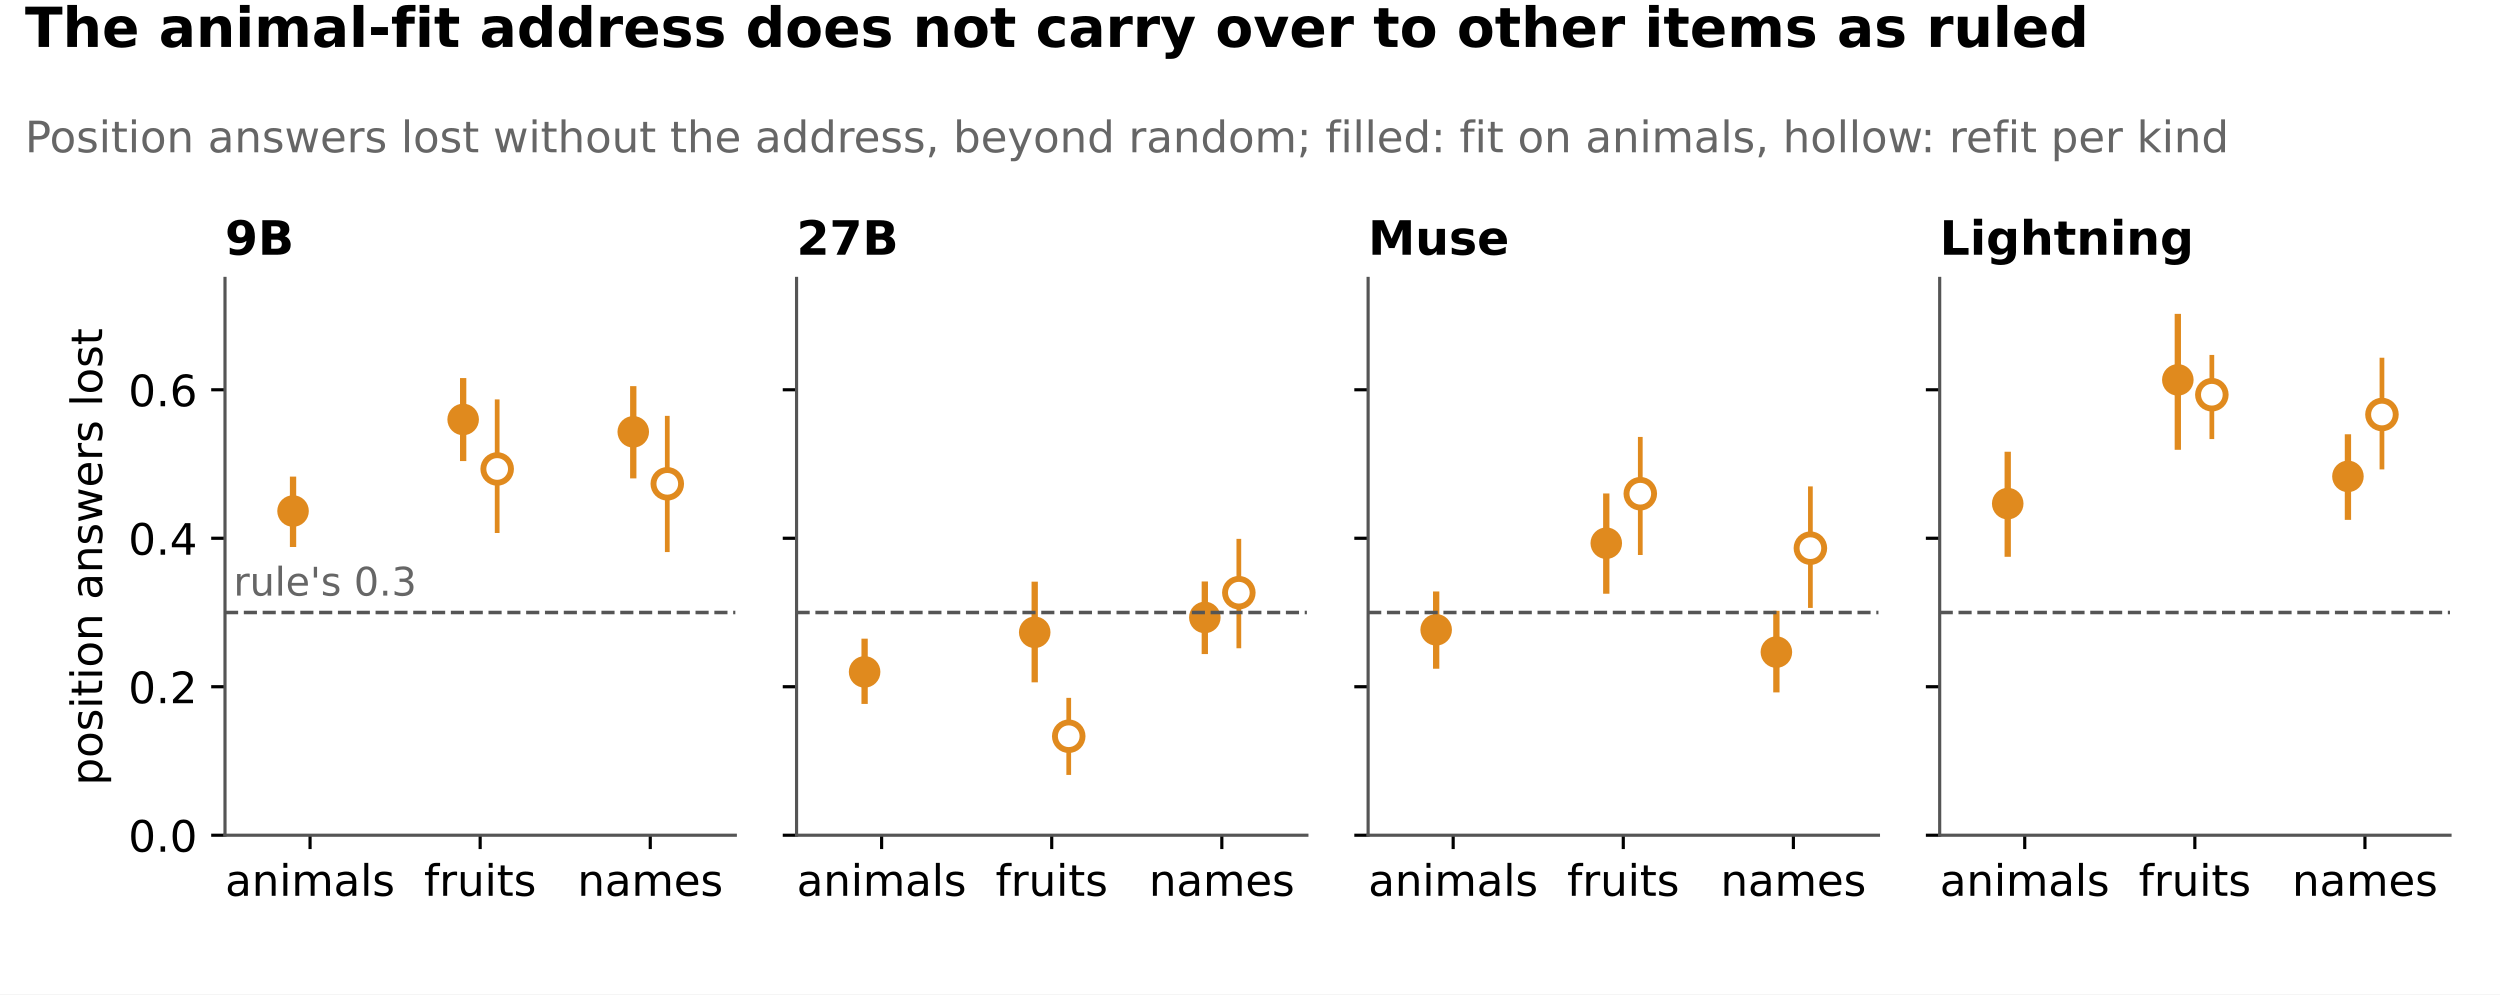
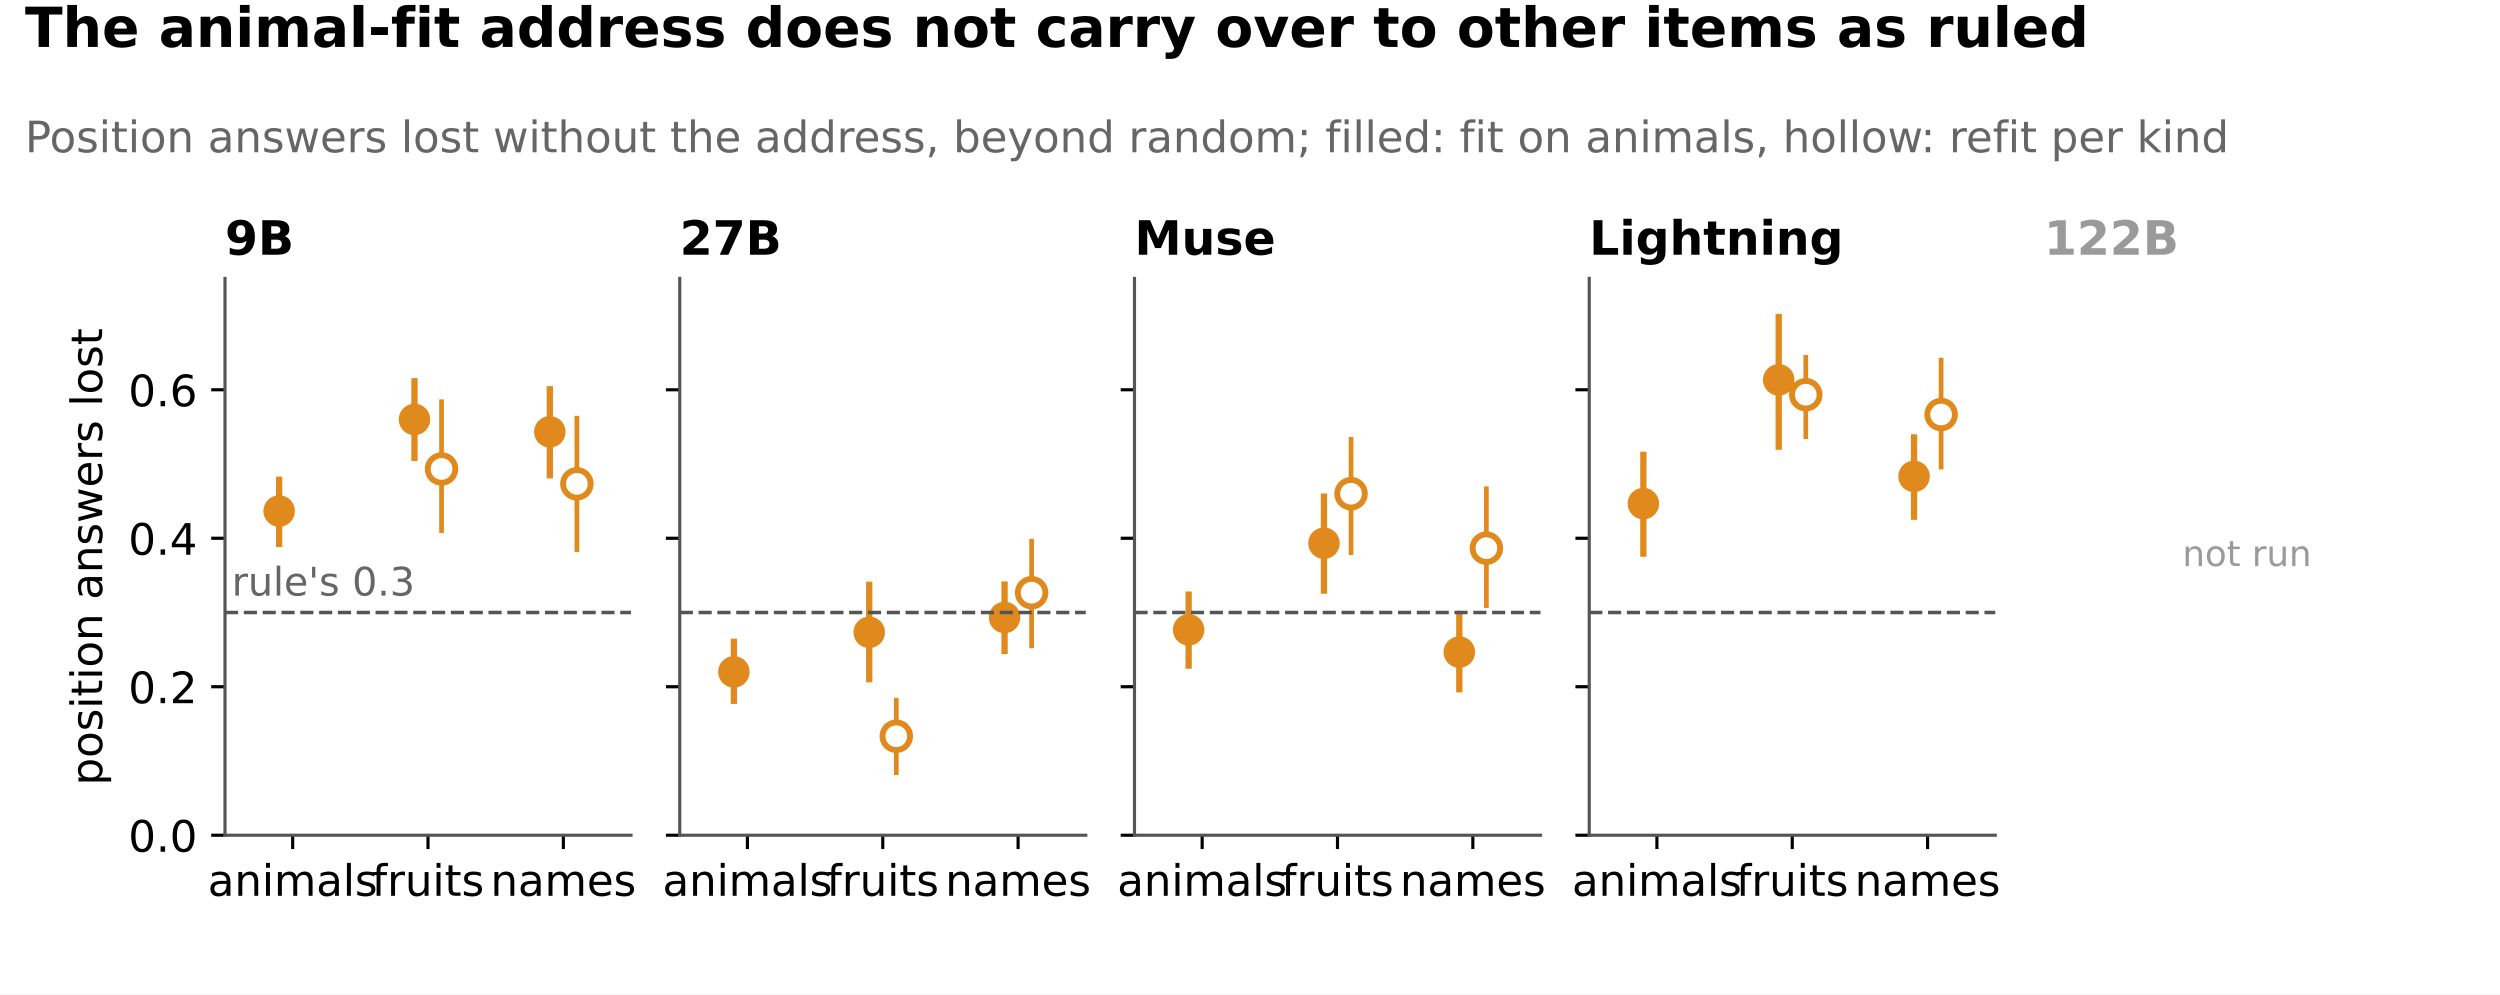
<svg xmlns="http://www.w3.org/2000/svg" xmlns:xlink="http://www.w3.org/1999/xlink" width="633.6pt" height="252pt" viewBox="0 0 633.6 252" version="1.1">
  <defs>
    <style type="text/css">*{stroke-linejoin: round; stroke-linecap: butt}</style>
  </defs>
  <g id="figure_1">
    <g id="patch_1">
      <path d="M 0 252  L 633.6 252  L 633.6 0  L 0 0  z " style="fill: #ffffff" />
    </g>
    <g id="axes_1">
      <g id="patch_2">
-         <path d="M 57.024 211.68  L 186.36 211.68  L 186.36 70.56  L 57.024 70.56  z " style="fill: #ffffff" />
+         <path d="M 57.024 211.68  L 159.926 211.68  L 159.926 70.56  L 57.024 70.56  z " style="fill: #ffffff" />
      </g>
      <g id="matplotlib.axis_1">
        <g id="xtick_1">
          <g id="line2d_1">
            <defs>
-               <path id="mdbc4433625" d="M 0 0  L 0 3.5  " style="stroke: #000000; stroke-width: 0.8" />
+               <path id="maf447f4255" d="M 0 0  L 0 3.5  " style="stroke: #000000; stroke-width: 0.8" />
            </defs>
            <g>
-               <use xlink:href="#mdbc4433625" x="78.58" y="211.68" style="stroke: #000000; stroke-width: 0.8" />
+               <use xlink:href="#maf447f4255" x="74.174" y="211.68" style="stroke: #000000; stroke-width: 0.8" />
            </g>
          </g>
          <g id="text_1">
-             <text style="font-size: 11px; font-family: 'DejaVu Sans'; text-anchor: middle" x="78.58" y="227.038" transform="rotate(-0 78.57996 227.0383)">animals</text>
+             <text style="font-size: 11px; font-family: 'DejaVu Sans'; text-anchor: middle" x="74.174" y="227.038" transform="rotate(-0 74.17436 227.0383)">animals</text>
          </g>
        </g>
        <g id="xtick_2">
          <g id="line2d_2">
            <g>
-               <use xlink:href="#mdbc4433625" x="121.692" y="211.68" style="stroke: #000000; stroke-width: 0.8" />
+               <use xlink:href="#maf447f4255" x="108.475" y="211.68" style="stroke: #000000; stroke-width: 0.8" />
            </g>
          </g>
          <g id="text_2">
-             <text style="font-size: 11px; font-family: 'DejaVu Sans'; text-anchor: middle" x="121.692" y="227.038" transform="rotate(-0 121.6919 227.0383)">fruits</text>
+             <text style="font-size: 11px; font-family: 'DejaVu Sans'; text-anchor: middle" x="108.475" y="227.038" transform="rotate(-0 108.4751 227.0383)">fruits</text>
          </g>
        </g>
        <g id="xtick_3">
          <g id="line2d_3">
            <g>
-               <use xlink:href="#mdbc4433625" x="164.804" y="211.68" style="stroke: #000000; stroke-width: 0.8" />
+               <use xlink:href="#maf447f4255" x="142.776" y="211.68" style="stroke: #000000; stroke-width: 0.8" />
            </g>
          </g>
          <g id="text_3">
-             <text style="font-size: 11px; font-family: 'DejaVu Sans'; text-anchor: middle" x="164.804" y="227.037" transform="rotate(-0 164.8038 227.0374)">names</text>
+             <text style="font-size: 11px; font-family: 'DejaVu Sans'; text-anchor: middle" x="142.776" y="227.037" transform="rotate(-0 142.7758 227.0374)">names</text>
          </g>
        </g>
      </g>
      <g id="matplotlib.axis_2">
        <g id="ytick_1">
          <g id="line2d_4">
            <defs>
-               <path id="m217dbe6133" d="M 0 0  L -3.5 0  " style="stroke: #000000; stroke-width: 0.8" />
+               <path id="mc59dd43632" d="M 0 0  L -3.5 0  " style="stroke: #000000; stroke-width: 0.8" />
            </defs>
            <g>
-               <use xlink:href="#m217dbe6133" x="57.024" y="211.68" style="stroke: #000000; stroke-width: 0.8" />
+               <use xlink:href="#mc59dd43632" x="57.024" y="211.68" style="stroke: #000000; stroke-width: 0.8" />
            </g>
          </g>
          <g id="text_4">
            <text style="font-size: 11px; font-family: 'DejaVu Sans'; text-anchor: end" x="50.024" y="215.859" transform="rotate(-0 50.024 215.8587)">0.0</text>
          </g>
        </g>
        <g id="ytick_2">
          <g id="line2d_5">
            <g>
-               <use xlink:href="#m217dbe6133" x="57.024" y="174.048" style="stroke: #000000; stroke-width: 0.8" />
+               <use xlink:href="#mc59dd43632" x="57.024" y="174.048" style="stroke: #000000; stroke-width: 0.8" />
            </g>
          </g>
          <g id="text_5">
            <text style="font-size: 11px; font-family: 'DejaVu Sans'; text-anchor: end" x="50.024" y="178.227" transform="rotate(-0 50.024 178.2267)">0.2</text>
          </g>
        </g>
        <g id="ytick_3">
          <g id="line2d_6">
            <g>
-               <use xlink:href="#m217dbe6133" x="57.024" y="136.416" style="stroke: #000000; stroke-width: 0.8" />
+               <use xlink:href="#mc59dd43632" x="57.024" y="136.416" style="stroke: #000000; stroke-width: 0.8" />
            </g>
          </g>
          <g id="text_6">
            <text style="font-size: 11px; font-family: 'DejaVu Sans'; text-anchor: end" x="50.024" y="140.595" transform="rotate(-0 50.024 140.5947)">0.4</text>
          </g>
        </g>
        <g id="ytick_4">
          <g id="line2d_7">
            <g>
-               <use xlink:href="#m217dbe6133" x="57.024" y="98.784" style="stroke: #000000; stroke-width: 0.8" />
+               <use xlink:href="#mc59dd43632" x="57.024" y="98.784" style="stroke: #000000; stroke-width: 0.8" />
            </g>
          </g>
          <g id="text_7">
            <text style="font-size: 11px; font-family: 'DejaVu Sans'; text-anchor: end" x="50.024" y="102.963" transform="rotate(-0 50.024 102.9627)">0.6</text>
          </g>
        </g>
        <g id="text_8">
          <text style="font-size: 11px; font-family: 'DejaVu Sans'; text-anchor: middle" x="25.888" y="141.12" transform="rotate(-90 25.88798 141.12)">position answers lost</text>
        </g>
      </g>
      <g id="line2d_8">
-         <path d="M 74.269 137.836  L 74.269 121.584  " clip-path="url(#p966167237b)" style="fill: none; stroke: #e08a1e; stroke-width: 1.6; stroke-linecap: square" />
+         <path d="M 70.744 137.836  L 70.744 121.584  " clip-path="url(#p74e64d91e7)" style="fill: none; stroke: #e08a1e; stroke-width: 1.6; stroke-linecap: square" />
      </g>
      <g id="line2d_9">
        <defs>
-           <path id="mbbf8966bdf" d="M 0 3.5  C 0.928 3.5 1.819 3.131 2.475 2.475  C 3.131 1.819 3.5 0.928 3.5 0  C 3.5 -0.928 3.131 -1.819 2.475 -2.475  C 1.819 -3.131 0.928 -3.5 0 -3.5  C -0.928 -3.5 -1.819 -3.131 -2.475 -2.475  C -3.131 -1.819 -3.5 -0.928 -3.5 0  C -3.5 0.928 -3.131 1.819 -2.475 2.475  C -1.819 3.131 -0.928 3.5 0 3.5  z " style="stroke: #e08a1e" />
+           <path id="mead6f04d45" d="M 0 3.5  C 0.928 3.5 1.819 3.131 2.475 2.475  C 3.131 1.819 3.5 0.928 3.5 0  C 3.5 -0.928 3.131 -1.819 2.475 -2.475  C 1.819 -3.131 0.928 -3.5 0 -3.5  C -0.928 -3.5 -1.819 -3.131 -2.475 -2.475  C -3.131 -1.819 -3.5 -0.928 -3.5 0  C -3.5 0.928 -3.131 1.819 -2.475 2.475  C -1.819 3.131 -0.928 3.5 0 3.5  z " style="stroke: #e08a1e" />
        </defs>
-         <g clip-path="url(#p966167237b)">
-           <use xlink:href="#mbbf8966bdf" x="74.269" y="129.517" style="fill: #e08a1e; stroke: #e08a1e" />
+         <g clip-path="url(#p74e64d91e7)">
+           <use xlink:href="#mead6f04d45" x="70.744" y="129.517" style="fill: #e08a1e; stroke: #e08a1e" />
        </g>
      </g>
      <g id="line2d_10">
-         <path d="M 117.381 116.048  L 117.381 96.623  " clip-path="url(#p966167237b)" style="fill: none; stroke: #e08a1e; stroke-width: 1.6; stroke-linecap: square" />
+         <path d="M 105.045 116.048  L 105.045 96.623  " clip-path="url(#p74e64d91e7)" style="fill: none; stroke: #e08a1e; stroke-width: 1.6; stroke-linecap: square" />
      </g>
      <g id="line2d_11">
-         <g clip-path="url(#p966167237b)">
-           <use xlink:href="#mbbf8966bdf" x="117.381" y="106.31" style="fill: #e08a1e; stroke: #e08a1e" />
+         <g clip-path="url(#p74e64d91e7)">
+           <use xlink:href="#mead6f04d45" x="105.045" y="106.31" style="fill: #e08a1e; stroke: #e08a1e" />
        </g>
      </g>
      <g id="line2d_12">
-         <path d="M 126.003 134.486  L 126.003 101.822  " clip-path="url(#p966167237b)" style="fill: none; stroke: #e08a1e; stroke-width: 1.2; stroke-linecap: square" />
+         <path d="M 111.905 134.486  L 111.905 101.822  " clip-path="url(#p74e64d91e7)" style="fill: none; stroke: #e08a1e; stroke-width: 1.2; stroke-linecap: square" />
      </g>
      <g id="line2d_13">
        <defs>
-           <path id="m749f93fb4d" d="M 0 3.5  C 0.928 3.5 1.819 3.131 2.475 2.475  C 3.131 1.819 3.5 0.928 3.5 0  C 3.5 -0.928 3.131 -1.819 2.475 -2.475  C 1.819 -3.131 0.928 -3.5 0 -3.5  C -0.928 -3.5 -1.819 -3.131 -2.475 -2.475  C -3.131 -1.819 -3.5 -0.928 -3.5 0  C -3.5 0.928 -3.131 1.819 -2.475 2.475  C -1.819 3.131 -0.928 3.5 0 3.5  z " style="stroke: #e08a1e; stroke-width: 1.5" />
+           <path id="mb81c4e1670" d="M 0 3.5  C 0.928 3.5 1.819 3.131 2.475 2.475  C 3.131 1.819 3.5 0.928 3.5 0  C 3.5 -0.928 3.131 -1.819 2.475 -2.475  C 1.819 -3.131 0.928 -3.5 0 -3.5  C -0.928 -3.5 -1.819 -3.131 -2.475 -2.475  C -3.131 -1.819 -3.5 -0.928 -3.5 0  C -3.5 0.928 -3.131 1.819 -2.475 2.475  C -1.819 3.131 -0.928 3.5 0 3.5  z " style="stroke: #e08a1e; stroke-width: 1.5" />
        </defs>
-         <g clip-path="url(#p966167237b)">
-           <use xlink:href="#m749f93fb4d" x="126.003" y="118.854" style="fill: #ffffff; stroke: #e08a1e; stroke-width: 1.5" />
+         <g clip-path="url(#p74e64d91e7)">
+           <use xlink:href="#mb81c4e1670" x="111.905" y="118.854" style="fill: #ffffff; stroke: #e08a1e; stroke-width: 1.5" />
        </g>
      </g>
      <g id="line2d_14">
-         <path d="M 160.493 120.451  L 160.493 98.656  " clip-path="url(#p966167237b)" style="fill: none; stroke: #e08a1e; stroke-width: 1.6; stroke-linecap: square" />
+         <path d="M 139.346 120.451  L 139.346 98.656  " clip-path="url(#p74e64d91e7)" style="fill: none; stroke: #e08a1e; stroke-width: 1.6; stroke-linecap: square" />
      </g>
      <g id="line2d_15">
-         <g clip-path="url(#p966167237b)">
-           <use xlink:href="#mbbf8966bdf" x="160.493" y="109.446" style="fill: #e08a1e; stroke: #e08a1e" />
+         <g clip-path="url(#p74e64d91e7)">
+           <use xlink:href="#mead6f04d45" x="139.346" y="109.446" style="fill: #e08a1e; stroke: #e08a1e" />
        </g>
      </g>
      <g id="line2d_16">
-         <path d="M 169.115 139.311  L 169.115 106.001  " clip-path="url(#p966167237b)" style="fill: none; stroke: #e08a1e; stroke-width: 1.2; stroke-linecap: square" />
+         <path d="M 146.206 139.311  L 146.206 106.001  " clip-path="url(#p74e64d91e7)" style="fill: none; stroke: #e08a1e; stroke-width: 1.2; stroke-linecap: square" />
      </g>
      <g id="line2d_17">
-         <g clip-path="url(#p966167237b)">
-           <use xlink:href="#m749f93fb4d" x="169.115" y="122.618" style="fill: #ffffff; stroke: #e08a1e; stroke-width: 1.5" />
+         <g clip-path="url(#p74e64d91e7)">
+           <use xlink:href="#mb81c4e1670" x="146.206" y="122.618" style="fill: #ffffff; stroke: #e08a1e; stroke-width: 1.5" />
        </g>
      </g>
      <g id="line2d_18">
-         <path d="M 57.024 155.232  L 186.36 155.232  " clip-path="url(#p966167237b)" style="fill: none; stroke-dasharray: 3.33,1.44; stroke-dashoffset: 0; stroke: #555555; stroke-width: 0.9" />
+         <path d="M 57.024 155.232  L 159.926 155.232  " clip-path="url(#p74e64d91e7)" style="fill: none; stroke-dasharray: 3.33,1.44; stroke-dashoffset: 0; stroke: #555555; stroke-width: 0.9" />
      </g>
      <g id="patch_3">
        <path d="M 57.024 211.68  L 57.024 70.56  " style="fill: none; stroke: #555555; stroke-width: 0.8; stroke-linejoin: miter; stroke-linecap: square" />
      </g>
      <g id="patch_4">
-         <path d="M 57.024 211.68  L 186.36 211.68  " style="fill: none; stroke: #555555; stroke-width: 0.8; stroke-linejoin: miter; stroke-linecap: square" />
+         <path d="M 57.024 211.68  L 159.926 211.68  " style="fill: none; stroke: #555555; stroke-width: 0.8; stroke-linejoin: miter; stroke-linecap: square" />
      </g>
      <g id="text_9">
-         <text style="font-size: 10px; font-family: 'DejaVu Sans'; text-anchor: start; fill: #666666" x="59.18" y="150.948" transform="rotate(-0 59.1796 150.9481)">rule's 0.3</text>
+         <text style="font-size: 10px; font-family: 'DejaVu Sans'; text-anchor: start; fill: #666666" x="58.739" y="150.948" transform="rotate(-0 58.73904 150.9481)">rule's 0.3</text>
      </g>
      <g id="text_10">
        <text style="font-weight: 700; font-size: 12px; font-family: 'DejaVu Sans'; text-anchor: start" x="57.024" y="64.56" transform="rotate(-0 57.024 64.56)">9B</text>
      </g>
    </g>
    <g id="axes_2">
      <g id="patch_5">
-         <path d="M 201.88 211.68  L 331.216 211.68  L 331.216 70.56  L 201.88 70.56  z " style="fill: #ffffff" />
+         <path d="M 172.274 211.68  L 275.177 211.68  L 275.177 70.56  L 172.274 70.56  z " style="fill: #ffffff" />
      </g>
      <g id="matplotlib.axis_3">
        <g id="xtick_4">
          <g id="line2d_19">
            <g>
-               <use xlink:href="#mdbc4433625" x="223.436" y="211.68" style="stroke: #000000; stroke-width: 0.8" />
+               <use xlink:href="#maf447f4255" x="189.425" y="211.68" style="stroke: #000000; stroke-width: 0.8" />
            </g>
          </g>
          <g id="text_11">
-             <text style="font-size: 11px; font-family: 'DejaVu Sans'; text-anchor: middle" x="223.436" y="227.038" transform="rotate(-0 223.436 227.0383)">animals</text>
+             <text style="font-size: 11px; font-family: 'DejaVu Sans'; text-anchor: middle" x="189.425" y="227.038" transform="rotate(-0 189.4248 227.0383)">animals</text>
          </g>
        </g>
        <g id="xtick_5">
          <g id="line2d_20">
            <g>
-               <use xlink:href="#mdbc4433625" x="266.548" y="211.68" style="stroke: #000000; stroke-width: 0.8" />
+               <use xlink:href="#maf447f4255" x="223.726" y="211.68" style="stroke: #000000; stroke-width: 0.8" />
            </g>
          </g>
          <g id="text_12">
-             <text style="font-size: 11px; font-family: 'DejaVu Sans'; text-anchor: middle" x="266.548" y="227.038" transform="rotate(-0 266.548 227.0383)">fruits</text>
+             <text style="font-size: 11px; font-family: 'DejaVu Sans'; text-anchor: middle" x="223.726" y="227.038" transform="rotate(-0 223.7255 227.0383)">fruits</text>
          </g>
        </g>
        <g id="xtick_6">
          <g id="line2d_21">
            <g>
-               <use xlink:href="#mdbc4433625" x="309.66" y="211.68" style="stroke: #000000; stroke-width: 0.8" />
+               <use xlink:href="#maf447f4255" x="258.026" y="211.68" style="stroke: #000000; stroke-width: 0.8" />
            </g>
          </g>
          <g id="text_13">
-             <text style="font-size: 11px; font-family: 'DejaVu Sans'; text-anchor: middle" x="309.66" y="227.037" transform="rotate(-0 309.6599 227.0374)">names</text>
+             <text style="font-size: 11px; font-family: 'DejaVu Sans'; text-anchor: middle" x="258.026" y="227.037" transform="rotate(-0 258.0263 227.0374)">names</text>
          </g>
        </g>
      </g>
      <g id="matplotlib.axis_4">
        <g id="ytick_5">
          <g id="line2d_22">
            <g>
-               <use xlink:href="#m217dbe6133" x="201.88" y="211.68" style="stroke: #000000; stroke-width: 0.8" />
+               <use xlink:href="#mc59dd43632" x="172.274" y="211.68" style="stroke: #000000; stroke-width: 0.8" />
            </g>
          </g>
        </g>
        <g id="ytick_6">
          <g id="line2d_23">
            <g>
-               <use xlink:href="#m217dbe6133" x="201.88" y="174.048" style="stroke: #000000; stroke-width: 0.8" />
+               <use xlink:href="#mc59dd43632" x="172.274" y="174.048" style="stroke: #000000; stroke-width: 0.8" />
            </g>
          </g>
        </g>
        <g id="ytick_7">
          <g id="line2d_24">
            <g>
-               <use xlink:href="#m217dbe6133" x="201.88" y="136.416" style="stroke: #000000; stroke-width: 0.8" />
+               <use xlink:href="#mc59dd43632" x="172.274" y="136.416" style="stroke: #000000; stroke-width: 0.8" />
            </g>
          </g>
        </g>
        <g id="ytick_8">
          <g id="line2d_25">
            <g>
-               <use xlink:href="#m217dbe6133" x="201.88" y="98.784" style="stroke: #000000; stroke-width: 0.8" />
+               <use xlink:href="#mc59dd43632" x="172.274" y="98.784" style="stroke: #000000; stroke-width: 0.8" />
            </g>
          </g>
        </g>
      </g>
      <g id="line2d_26">
-         <path d="M 219.125 177.598  L 219.125 162.668  " clip-path="url(#p79f9915c09)" style="fill: none; stroke: #e08a1e; stroke-width: 1.6; stroke-linecap: square" />
+         <path d="M 185.995 177.598  L 185.995 162.668  " clip-path="url(#p814927e39e)" style="fill: none; stroke: #e08a1e; stroke-width: 1.6; stroke-linecap: square" />
      </g>
      <g id="line2d_27">
-         <g clip-path="url(#p79f9915c09)">
-           <use xlink:href="#mbbf8966bdf" x="219.125" y="170.285" style="fill: #e08a1e; stroke: #e08a1e" />
+         <g clip-path="url(#p814927e39e)">
+           <use xlink:href="#mead6f04d45" x="185.995" y="170.285" style="fill: #e08a1e; stroke: #e08a1e" />
        </g>
      </g>
      <g id="line2d_28">
-         <path d="M 262.237 172.135  L 262.237 148.211  " clip-path="url(#p79f9915c09)" style="fill: none; stroke: #e08a1e; stroke-width: 1.6; stroke-linecap: square" />
+         <path d="M 220.295 172.135  L 220.295 148.211  " clip-path="url(#p814927e39e)" style="fill: none; stroke: #e08a1e; stroke-width: 1.6; stroke-linecap: square" />
      </g>
      <g id="line2d_29">
-         <g clip-path="url(#p79f9915c09)">
-           <use xlink:href="#mbbf8966bdf" x="262.237" y="160.25" style="fill: #e08a1e; stroke: #e08a1e" />
+         <g clip-path="url(#p814927e39e)">
+           <use xlink:href="#mead6f04d45" x="220.295" y="160.25" style="fill: #e08a1e; stroke: #e08a1e" />
        </g>
      </g>
      <g id="line2d_30">
-         <path d="M 270.859 195.796  L 270.859 177.469  " clip-path="url(#p79f9915c09)" style="fill: none; stroke: #e08a1e; stroke-width: 1.2; stroke-linecap: square" />
+         <path d="M 227.156 195.796  L 227.156 177.469  " clip-path="url(#p814927e39e)" style="fill: none; stroke: #e08a1e; stroke-width: 1.2; stroke-linecap: square" />
      </g>
      <g id="line2d_31">
-         <g clip-path="url(#p79f9915c09)">
-           <use xlink:href="#m749f93fb4d" x="270.859" y="186.592" style="fill: #ffffff; stroke: #e08a1e; stroke-width: 1.5" />
+         <g clip-path="url(#p814927e39e)">
+           <use xlink:href="#mb81c4e1670" x="227.156" y="186.592" style="fill: #ffffff; stroke: #e08a1e; stroke-width: 1.5" />
        </g>
      </g>
      <g id="line2d_32">
-         <path d="M 305.349 164.969  L 305.349 148.161  " clip-path="url(#p79f9915c09)" style="fill: none; stroke: #e08a1e; stroke-width: 1.6; stroke-linecap: square" />
+         <path d="M 254.596 164.969  L 254.596 148.161  " clip-path="url(#p814927e39e)" style="fill: none; stroke: #e08a1e; stroke-width: 1.6; stroke-linecap: square" />
      </g>
      <g id="line2d_33">
-         <g clip-path="url(#p79f9915c09)">
-           <use xlink:href="#mbbf8966bdf" x="305.349" y="156.486" style="fill: #e08a1e; stroke: #e08a1e" />
+         <g clip-path="url(#p814927e39e)">
+           <use xlink:href="#mead6f04d45" x="254.596" y="156.486" style="fill: #e08a1e; stroke: #e08a1e" />
        </g>
      </g>
      <g id="line2d_34">
-         <path d="M 313.971 163.693  L 313.971 137.174  " clip-path="url(#p79f9915c09)" style="fill: none; stroke: #e08a1e; stroke-width: 1.2; stroke-linecap: square" />
+         <path d="M 261.456 163.693  L 261.456 137.174  " clip-path="url(#p814927e39e)" style="fill: none; stroke: #e08a1e; stroke-width: 1.2; stroke-linecap: square" />
      </g>
      <g id="line2d_35">
-         <g clip-path="url(#p79f9915c09)">
-           <use xlink:href="#m749f93fb4d" x="313.971" y="150.214" style="fill: #ffffff; stroke: #e08a1e; stroke-width: 1.5" />
+         <g clip-path="url(#p814927e39e)">
+           <use xlink:href="#mb81c4e1670" x="261.456" y="150.214" style="fill: #ffffff; stroke: #e08a1e; stroke-width: 1.5" />
        </g>
      </g>
      <g id="line2d_36">
-         <path d="M 201.88 155.232  L 331.216 155.232  " clip-path="url(#p79f9915c09)" style="fill: none; stroke-dasharray: 3.33,1.44; stroke-dashoffset: 0; stroke: #555555; stroke-width: 0.9" />
+         <path d="M 172.274 155.232  L 275.177 155.232  " clip-path="url(#p814927e39e)" style="fill: none; stroke-dasharray: 3.33,1.44; stroke-dashoffset: 0; stroke: #555555; stroke-width: 0.9" />
      </g>
      <g id="patch_6">
-         <path d="M 201.88 211.68  L 201.88 70.56  " style="fill: none; stroke: #555555; stroke-width: 0.8; stroke-linejoin: miter; stroke-linecap: square" />
+         <path d="M 172.274 211.68  L 172.274 70.56  " style="fill: none; stroke: #555555; stroke-width: 0.8; stroke-linejoin: miter; stroke-linecap: square" />
      </g>
      <g id="patch_7">
-         <path d="M 201.88 211.68  L 331.216 211.68  " style="fill: none; stroke: #555555; stroke-width: 0.8; stroke-linejoin: miter; stroke-linecap: square" />
+         <path d="M 172.274 211.68  L 275.177 211.68  " style="fill: none; stroke: #555555; stroke-width: 0.8; stroke-linejoin: miter; stroke-linecap: square" />
      </g>
      <g id="text_14">
-         <text style="font-weight: 700; font-size: 12px; font-family: 'DejaVu Sans'; text-anchor: start" x="201.88" y="64.56" transform="rotate(-0 201.8801 64.56)">27B</text>
+         <text style="font-weight: 700; font-size: 12px; font-family: 'DejaVu Sans'; text-anchor: start" x="172.274" y="64.56" transform="rotate(-0 172.2745 64.56)">27B</text>
      </g>
    </g>
    <g id="axes_3">
      <g id="patch_8">
-         <path d="M 346.736 211.68  L 476.072 211.68  L 476.072 70.56  L 346.736 70.56  z " style="fill: #ffffff" />
+         <path d="M 287.525 211.68  L 390.427 211.68  L 390.427 70.56  L 287.525 70.56  z " style="fill: #ffffff" />
      </g>
      <g id="matplotlib.axis_5">
        <g id="xtick_7">
          <g id="line2d_37">
            <g>
-               <use xlink:href="#mdbc4433625" x="368.292" y="211.68" style="stroke: #000000; stroke-width: 0.8" />
+               <use xlink:href="#maf447f4255" x="304.675" y="211.68" style="stroke: #000000; stroke-width: 0.8" />
            </g>
          </g>
          <g id="text_15">
-             <text style="font-size: 11px; font-family: 'DejaVu Sans'; text-anchor: middle" x="368.292" y="227.038" transform="rotate(-0 368.2921 227.0383)">animals</text>
+             <text style="font-size: 11px; font-family: 'DejaVu Sans'; text-anchor: middle" x="304.675" y="227.038" transform="rotate(-0 304.6753 227.0383)">animals</text>
          </g>
        </g>
        <g id="xtick_8">
          <g id="line2d_38">
            <g>
-               <use xlink:href="#mdbc4433625" x="411.404" y="211.68" style="stroke: #000000; stroke-width: 0.8" />
+               <use xlink:href="#maf447f4255" x="338.976" y="211.68" style="stroke: #000000; stroke-width: 0.8" />
            </g>
          </g>
          <g id="text_16">
-             <text style="font-size: 11px; font-family: 'DejaVu Sans'; text-anchor: middle" x="411.404" y="227.038" transform="rotate(-0 411.404 227.0383)">fruits</text>
+             <text style="font-size: 11px; font-family: 'DejaVu Sans'; text-anchor: middle" x="338.976" y="227.038" transform="rotate(-0 338.976 227.0383)">fruits</text>
          </g>
        </g>
        <g id="xtick_9">
          <g id="line2d_39">
            <g>
-               <use xlink:href="#mdbc4433625" x="454.516" y="211.68" style="stroke: #000000; stroke-width: 0.8" />
+               <use xlink:href="#maf447f4255" x="373.277" y="211.68" style="stroke: #000000; stroke-width: 0.8" />
            </g>
          </g>
          <g id="text_17">
-             <text style="font-size: 11px; font-family: 'DejaVu Sans'; text-anchor: middle" x="454.516" y="227.037" transform="rotate(-0 454.516 227.0374)">names</text>
+             <text style="font-size: 11px; font-family: 'DejaVu Sans'; text-anchor: middle" x="373.277" y="227.037" transform="rotate(-0 373.2767 227.0374)">names</text>
          </g>
        </g>
      </g>
      <g id="matplotlib.axis_6">
        <g id="ytick_9">
          <g id="line2d_40">
            <g>
-               <use xlink:href="#m217dbe6133" x="346.736" y="211.68" style="stroke: #000000; stroke-width: 0.8" />
+               <use xlink:href="#mc59dd43632" x="287.525" y="211.68" style="stroke: #000000; stroke-width: 0.8" />
            </g>
          </g>
        </g>
        <g id="ytick_10">
          <g id="line2d_41">
            <g>
-               <use xlink:href="#m217dbe6133" x="346.736" y="174.048" style="stroke: #000000; stroke-width: 0.8" />
+               <use xlink:href="#mc59dd43632" x="287.525" y="174.048" style="stroke: #000000; stroke-width: 0.8" />
            </g>
          </g>
        </g>
        <g id="ytick_11">
          <g id="line2d_42">
            <g>
-               <use xlink:href="#m217dbe6133" x="346.736" y="136.416" style="stroke: #000000; stroke-width: 0.8" />
+               <use xlink:href="#mc59dd43632" x="287.525" y="136.416" style="stroke: #000000; stroke-width: 0.8" />
            </g>
          </g>
        </g>
        <g id="ytick_12">
          <g id="line2d_43">
            <g>
-               <use xlink:href="#m217dbe6133" x="346.736" y="98.784" style="stroke: #000000; stroke-width: 0.8" />
+               <use xlink:href="#mc59dd43632" x="287.525" y="98.784" style="stroke: #000000; stroke-width: 0.8" />
            </g>
          </g>
        </g>
      </g>
      <g id="line2d_44">
-         <path d="M 363.981 168.69  L 363.981 150.702  " clip-path="url(#pe7324473aa)" style="fill: none; stroke: #e08a1e; stroke-width: 1.6; stroke-linecap: square" />
+         <path d="M 301.245 168.69  L 301.245 150.702  " clip-path="url(#p26943246f8)" style="fill: none; stroke: #e08a1e; stroke-width: 1.6; stroke-linecap: square" />
      </g>
      <g id="line2d_45">
-         <g clip-path="url(#pe7324473aa)">
-           <use xlink:href="#mbbf8966bdf" x="363.981" y="159.622" style="fill: #e08a1e; stroke: #e08a1e" />
+         <g clip-path="url(#p26943246f8)">
+           <use xlink:href="#mead6f04d45" x="301.245" y="159.622" style="fill: #e08a1e; stroke: #e08a1e" />
        </g>
      </g>
      <g id="line2d_46">
-         <path d="M 407.093 149.673  L 407.093 125.864  " clip-path="url(#pe7324473aa)" style="fill: none; stroke: #e08a1e; stroke-width: 1.6; stroke-linecap: square" />
+         <path d="M 335.546 149.673  L 335.546 125.864  " clip-path="url(#p26943246f8)" style="fill: none; stroke: #e08a1e; stroke-width: 1.6; stroke-linecap: square" />
      </g>
      <g id="line2d_47">
-         <g clip-path="url(#pe7324473aa)">
-           <use xlink:href="#mbbf8966bdf" x="407.093" y="137.67" style="fill: #e08a1e; stroke: #e08a1e" />
+         <g clip-path="url(#p26943246f8)">
+           <use xlink:href="#mead6f04d45" x="335.546" y="137.67" style="fill: #e08a1e; stroke: #e08a1e" />
        </g>
      </g>
      <g id="line2d_48">
-         <path d="M 415.715 140.067  L 415.715 111.328  " clip-path="url(#pe7324473aa)" style="fill: none; stroke: #e08a1e; stroke-width: 1.2; stroke-linecap: square" />
+         <path d="M 342.406 140.067  L 342.406 111.328  " clip-path="url(#p26943246f8)" style="fill: none; stroke: #e08a1e; stroke-width: 1.2; stroke-linecap: square" />
      </g>
      <g id="line2d_49">
-         <g clip-path="url(#pe7324473aa)">
-           <use xlink:href="#m749f93fb4d" x="415.715" y="125.126" style="fill: #ffffff; stroke: #e08a1e; stroke-width: 1.5" />
+         <g clip-path="url(#p26943246f8)">
+           <use xlink:href="#mb81c4e1670" x="342.406" y="125.126" style="fill: #ffffff; stroke: #e08a1e; stroke-width: 1.5" />
        </g>
      </g>
      <g id="line2d_50">
-         <path d="M 450.205 174.686  L 450.205 155.605  " clip-path="url(#pe7324473aa)" style="fill: none; stroke: #e08a1e; stroke-width: 1.6; stroke-linecap: square" />
+         <path d="M 369.847 174.686  L 369.847 155.605  " clip-path="url(#p26943246f8)" style="fill: none; stroke: #e08a1e; stroke-width: 1.6; stroke-linecap: square" />
      </g>
      <g id="line2d_51">
-         <g clip-path="url(#pe7324473aa)">
-           <use xlink:href="#mbbf8966bdf" x="450.205" y="165.267" style="fill: #e08a1e; stroke: #e08a1e" />
+         <g clip-path="url(#p26943246f8)">
+           <use xlink:href="#mead6f04d45" x="369.847" y="165.267" style="fill: #e08a1e; stroke: #e08a1e" />
        </g>
      </g>
      <g id="line2d_52">
-         <path d="M 458.827 153.472  L 458.827 123.872  " clip-path="url(#pe7324473aa)" style="fill: none; stroke: #e08a1e; stroke-width: 1.2; stroke-linecap: square" />
+         <path d="M 376.707 153.472  L 376.707 123.872  " clip-path="url(#p26943246f8)" style="fill: none; stroke: #e08a1e; stroke-width: 1.2; stroke-linecap: square" />
      </g>
      <g id="line2d_53">
-         <g clip-path="url(#pe7324473aa)">
-           <use xlink:href="#m749f93fb4d" x="458.827" y="138.925" style="fill: #ffffff; stroke: #e08a1e; stroke-width: 1.5" />
+         <g clip-path="url(#p26943246f8)">
+           <use xlink:href="#mb81c4e1670" x="376.707" y="138.925" style="fill: #ffffff; stroke: #e08a1e; stroke-width: 1.5" />
        </g>
      </g>
      <g id="line2d_54">
-         <path d="M 346.736 155.232  L 476.072 155.232  " clip-path="url(#pe7324473aa)" style="fill: none; stroke-dasharray: 3.33,1.44; stroke-dashoffset: 0; stroke: #555555; stroke-width: 0.9" />
+         <path d="M 287.525 155.232  L 390.427 155.232  " clip-path="url(#p26943246f8)" style="fill: none; stroke-dasharray: 3.33,1.44; stroke-dashoffset: 0; stroke: #555555; stroke-width: 0.9" />
      </g>
      <g id="patch_9">
-         <path d="M 346.736 211.68  L 346.736 70.56  " style="fill: none; stroke: #555555; stroke-width: 0.8; stroke-linejoin: miter; stroke-linecap: square" />
+         <path d="M 287.525 211.68  L 287.525 70.56  " style="fill: none; stroke: #555555; stroke-width: 0.8; stroke-linejoin: miter; stroke-linecap: square" />
      </g>
      <g id="patch_10">
-         <path d="M 346.736 211.68  L 476.072 211.68  " style="fill: none; stroke: #555555; stroke-width: 0.8; stroke-linejoin: miter; stroke-linecap: square" />
+         <path d="M 287.525 211.68  L 390.427 211.68  " style="fill: none; stroke: #555555; stroke-width: 0.8; stroke-linejoin: miter; stroke-linecap: square" />
      </g>
      <g id="text_18">
-         <text style="font-weight: 700; font-size: 12px; font-family: 'DejaVu Sans'; text-anchor: start" x="346.736" y="64.56" transform="rotate(-0 346.7361 64.56)">Muse</text>
+         <text style="font-weight: 700; font-size: 12px; font-family: 'DejaVu Sans'; text-anchor: start" x="287.525" y="64.56" transform="rotate(-0 287.5249 64.56)">Muse</text>
      </g>
    </g>
    <g id="axes_4">
      <g id="patch_11">
-         <path d="M 491.592 211.68  L 620.928 211.68  L 620.928 70.56  L 491.592 70.56  z " style="fill: #ffffff" />
+         <path d="M 402.775 211.68  L 505.678 211.68  L 505.678 70.56  L 402.775 70.56  z " style="fill: #ffffff" />
      </g>
      <g id="matplotlib.axis_7">
        <g id="xtick_10">
          <g id="line2d_55">
            <g>
-               <use xlink:href="#mdbc4433625" x="513.148" y="211.68" style="stroke: #000000; stroke-width: 0.8" />
+               <use xlink:href="#maf447f4255" x="419.926" y="211.68" style="stroke: #000000; stroke-width: 0.8" />
            </g>
          </g>
          <g id="text_19">
-             <text style="font-size: 11px; font-family: 'DejaVu Sans'; text-anchor: middle" x="513.148" y="227.038" transform="rotate(-0 513.1482 227.0383)">animals</text>
+             <text style="font-size: 11px; font-family: 'DejaVu Sans'; text-anchor: middle" x="419.926" y="227.038" transform="rotate(-0 419.9257 227.0383)">animals</text>
          </g>
        </g>
        <g id="xtick_11">
          <g id="line2d_56">
            <g>
-               <use xlink:href="#mdbc4433625" x="556.26" y="211.68" style="stroke: #000000; stroke-width: 0.8" />
+               <use xlink:href="#maf447f4255" x="454.226" y="211.68" style="stroke: #000000; stroke-width: 0.8" />
            </g>
          </g>
          <g id="text_20">
-             <text style="font-size: 11px; font-family: 'DejaVu Sans'; text-anchor: middle" x="556.26" y="227.038" transform="rotate(-0 556.2601 227.0383)">fruits</text>
+             <text style="font-size: 11px; font-family: 'DejaVu Sans'; text-anchor: middle" x="454.226" y="227.038" transform="rotate(-0 454.2265 227.0383)">fruits</text>
          </g>
        </g>
        <g id="xtick_12">
          <g id="line2d_57">
            <g>
-               <use xlink:href="#mdbc4433625" x="599.372" y="211.68" style="stroke: #000000; stroke-width: 0.8" />
+               <use xlink:href="#maf447f4255" x="488.527" y="211.68" style="stroke: #000000; stroke-width: 0.8" />
            </g>
          </g>
          <g id="text_21">
-             <text style="font-size: 11px; font-family: 'DejaVu Sans'; text-anchor: middle" x="599.372" y="227.037" transform="rotate(-0 599.372 227.0374)">names</text>
+             <text style="font-size: 11px; font-family: 'DejaVu Sans'; text-anchor: middle" x="488.527" y="227.037" transform="rotate(-0 488.5272 227.0374)">names</text>
          </g>
        </g>
      </g>
      <g id="matplotlib.axis_8">
        <g id="ytick_13">
          <g id="line2d_58">
            <g>
-               <use xlink:href="#m217dbe6133" x="491.592" y="211.68" style="stroke: #000000; stroke-width: 0.8" />
+               <use xlink:href="#mc59dd43632" x="402.775" y="211.68" style="stroke: #000000; stroke-width: 0.8" />
            </g>
          </g>
        </g>
        <g id="ytick_14">
          <g id="line2d_59">
            <g>
-               <use xlink:href="#m217dbe6133" x="491.592" y="174.048" style="stroke: #000000; stroke-width: 0.8" />
+               <use xlink:href="#mc59dd43632" x="402.775" y="174.048" style="stroke: #000000; stroke-width: 0.8" />
            </g>
          </g>
        </g>
        <g id="ytick_15">
          <g id="line2d_60">
            <g>
-               <use xlink:href="#m217dbe6133" x="491.592" y="136.416" style="stroke: #000000; stroke-width: 0.8" />
+               <use xlink:href="#mc59dd43632" x="402.775" y="136.416" style="stroke: #000000; stroke-width: 0.8" />
            </g>
          </g>
        </g>
        <g id="ytick_16">
          <g id="line2d_61">
            <g>
-               <use xlink:href="#m217dbe6133" x="491.592" y="98.784" style="stroke: #000000; stroke-width: 0.8" />
+               <use xlink:href="#mc59dd43632" x="402.775" y="98.784" style="stroke: #000000; stroke-width: 0.8" />
            </g>
          </g>
        </g>
      </g>
      <g id="line2d_62">
-         <path d="M 508.837 140.309  L 508.837 115.291  " clip-path="url(#pb3508f6778)" style="fill: none; stroke: #e08a1e; stroke-width: 1.6; stroke-linecap: square" />
+         <path d="M 416.496 140.309  L 416.496 115.291  " clip-path="url(#pa8682c48ec)" style="fill: none; stroke: #e08a1e; stroke-width: 1.6; stroke-linecap: square" />
      </g>
      <g id="line2d_63">
-         <g clip-path="url(#pb3508f6778)">
-           <use xlink:href="#mbbf8966bdf" x="508.837" y="127.635" style="fill: #e08a1e; stroke: #e08a1e" />
+         <g clip-path="url(#pa8682c48ec)">
+           <use xlink:href="#mead6f04d45" x="416.496" y="127.635" style="fill: #e08a1e; stroke: #e08a1e" />
        </g>
      </g>
      <g id="line2d_64">
-         <path d="M 551.949 113.204  L 551.949 80.347  " clip-path="url(#pb3508f6778)" style="fill: none; stroke: #e08a1e; stroke-width: 1.6; stroke-linecap: square" />
+         <path d="M 450.796 113.204  L 450.796 80.347  " clip-path="url(#pa8682c48ec)" style="fill: none; stroke: #e08a1e; stroke-width: 1.6; stroke-linecap: square" />
      </g>
      <g id="line2d_65">
-         <g clip-path="url(#pb3508f6778)">
-           <use xlink:href="#mbbf8966bdf" x="551.949" y="96.275" style="fill: #e08a1e; stroke: #e08a1e" />
+         <g clip-path="url(#pa8682c48ec)">
+           <use xlink:href="#mead6f04d45" x="450.796" y="96.275" style="fill: #e08a1e; stroke: #e08a1e" />
        </g>
      </g>
      <g id="line2d_66">
-         <path d="M 560.571 110.682  L 560.571 90.552  " clip-path="url(#pb3508f6778)" style="fill: none; stroke: #e08a1e; stroke-width: 1.2; stroke-linecap: square" />
+         <path d="M 457.657 110.682  L 457.657 90.552  " clip-path="url(#pa8682c48ec)" style="fill: none; stroke: #e08a1e; stroke-width: 1.2; stroke-linecap: square" />
      </g>
      <g id="line2d_67">
-         <g clip-path="url(#pb3508f6778)">
-           <use xlink:href="#m749f93fb4d" x="560.571" y="100.038" style="fill: #ffffff; stroke: #e08a1e; stroke-width: 1.5" />
+         <g clip-path="url(#pa8682c48ec)">
+           <use xlink:href="#mb81c4e1670" x="457.657" y="100.038" style="fill: #ffffff; stroke: #e08a1e; stroke-width: 1.5" />
        </g>
      </g>
      <g id="line2d_68">
-         <path d="M 595.061 130.947  L 595.061 110.859  " clip-path="url(#pb3508f6778)" style="fill: none; stroke: #e08a1e; stroke-width: 1.6; stroke-linecap: square" />
+         <path d="M 485.097 130.947  L 485.097 110.859  " clip-path="url(#pa8682c48ec)" style="fill: none; stroke: #e08a1e; stroke-width: 1.6; stroke-linecap: square" />
      </g>
      <g id="line2d_69">
-         <g clip-path="url(#pb3508f6778)">
-           <use xlink:href="#mbbf8966bdf" x="595.061" y="120.736" style="fill: #e08a1e; stroke: #e08a1e" />
+         <g clip-path="url(#pa8682c48ec)">
+           <use xlink:href="#mead6f04d45" x="485.097" y="120.736" style="fill: #e08a1e; stroke: #e08a1e" />
        </g>
      </g>
      <g id="line2d_70">
-         <path d="M 603.683 118.365  L 603.683 91.256  " clip-path="url(#pb3508f6778)" style="fill: none; stroke: #e08a1e; stroke-width: 1.2; stroke-linecap: square" />
+         <path d="M 491.957 118.365  L 491.957 91.256  " clip-path="url(#pa8682c48ec)" style="fill: none; stroke: #e08a1e; stroke-width: 1.2; stroke-linecap: square" />
      </g>
      <g id="line2d_71">
-         <g clip-path="url(#pb3508f6778)">
-           <use xlink:href="#m749f93fb4d" x="603.683" y="105.056" style="fill: #ffffff; stroke: #e08a1e; stroke-width: 1.5" />
+         <g clip-path="url(#pa8682c48ec)">
+           <use xlink:href="#mb81c4e1670" x="491.957" y="105.056" style="fill: #ffffff; stroke: #e08a1e; stroke-width: 1.5" />
        </g>
      </g>
      <g id="line2d_72">
-         <path d="M 491.592 155.232  L 620.928 155.232  " clip-path="url(#pb3508f6778)" style="fill: none; stroke-dasharray: 3.33,1.44; stroke-dashoffset: 0; stroke: #555555; stroke-width: 0.9" />
+         <path d="M 402.775 155.232  L 505.678 155.232  " clip-path="url(#pa8682c48ec)" style="fill: none; stroke-dasharray: 3.33,1.44; stroke-dashoffset: 0; stroke: #555555; stroke-width: 0.9" />
      </g>
      <g id="patch_12">
-         <path d="M 491.592 211.68  L 491.592 70.56  " style="fill: none; stroke: #555555; stroke-width: 0.8; stroke-linejoin: miter; stroke-linecap: square" />
+         <path d="M 402.775 211.68  L 402.775 70.56  " style="fill: none; stroke: #555555; stroke-width: 0.8; stroke-linejoin: miter; stroke-linecap: square" />
      </g>
      <g id="patch_13">
-         <path d="M 491.592 211.68  L 620.928 211.68  " style="fill: none; stroke: #555555; stroke-width: 0.8; stroke-linejoin: miter; stroke-linecap: square" />
+         <path d="M 402.775 211.68  L 505.678 211.68  " style="fill: none; stroke: #555555; stroke-width: 0.8; stroke-linejoin: miter; stroke-linecap: square" />
      </g>
      <g id="text_22">
-         <text style="font-weight: 700; font-size: 12px; font-family: 'DejaVu Sans'; text-anchor: start" x="491.592" y="64.56" transform="rotate(-0 491.5922 64.56)">Lightning</text>
-       </g>
-     </g>
-     <g id="text_23">
+         <text style="font-weight: 700; font-size: 12px; font-family: 'DejaVu Sans'; text-anchor: start" x="402.775" y="64.56" transform="rotate(-0 402.7754 64.56)">Lightning</text>
+       </g>
+     </g>
+     <g id="axes_5">
+       <g id="patch_14">
+         <path d="M 518.026 211.68  L 620.928 211.68  L 620.928 70.56  L 518.026 70.56  z " style="fill: #ffffff" />
+       </g>
+       <g id="matplotlib.axis_9" />
+       <g id="matplotlib.axis_10" />
+       <g id="text_23">
+         <text style="font-size: 9px; font-family: 'DejaVu Sans'; text-anchor: middle; fill: #9a9a9a" x="569.477" y="143.458" transform="rotate(-0 569.4769 143.4579)">not run</text>
+       </g>
+       <g id="text_24">
+         <text style="font-weight: 700; font-size: 12px; font-family: 'DejaVu Sans'; text-anchor: start; fill: #9a9a9a" x="518.026" y="64.56" transform="rotate(-0 518.0258 64.56)">122B</text>
+       </g>
+     </g>
+     <g id="text_25">
      <text style="font-weight: 700; font-size: 14px; font-family: 'DejaVu Sans'; text-anchor: start" x="6.336" y="11.898" transform="rotate(-0 6.336 11.89781)">The animal-fit address does not carry over to other items as ruled</text>
    </g>
-     <g id="text_24">
+     <g id="text_26">
      <text style="font-size: 11px; font-family: 'DejaVu Sans'; text-anchor: start; fill: #666666" x="6.336" y="38.598" transform="rotate(-0 6.336 38.59828)">Position answers lost without the address, beyond random; filled: fit on animals, hollow: refit per kind</text>
    </g>
  </g>
  <defs>
-     <clipPath id="p966167237b">
-       <rect x="57.024" y="70.56" width="129.336" height="141.12" />
+     <clipPath id="p74e64d91e7">
+       <rect x="57.024" y="70.56" width="102.902" height="141.12" />
    </clipPath>
-     <clipPath id="p79f9915c09">
-       <rect x="201.88" y="70.56" width="129.336" height="141.12" />
+     <clipPath id="p814927e39e">
+       <rect x="172.274" y="70.56" width="102.902" height="141.12" />
    </clipPath>
-     <clipPath id="pe7324473aa">
-       <rect x="346.736" y="70.56" width="129.336" height="141.12" />
+     <clipPath id="p26943246f8">
+       <rect x="287.525" y="70.56" width="102.902" height="141.12" />
    </clipPath>
-     <clipPath id="pb3508f6778">
-       <rect x="491.592" y="70.56" width="129.336" height="141.12" />
+     <clipPath id="pa8682c48ec">
+       <rect x="402.775" y="70.56" width="102.902" height="141.12" />
    </clipPath>
  </defs>
</svg>
